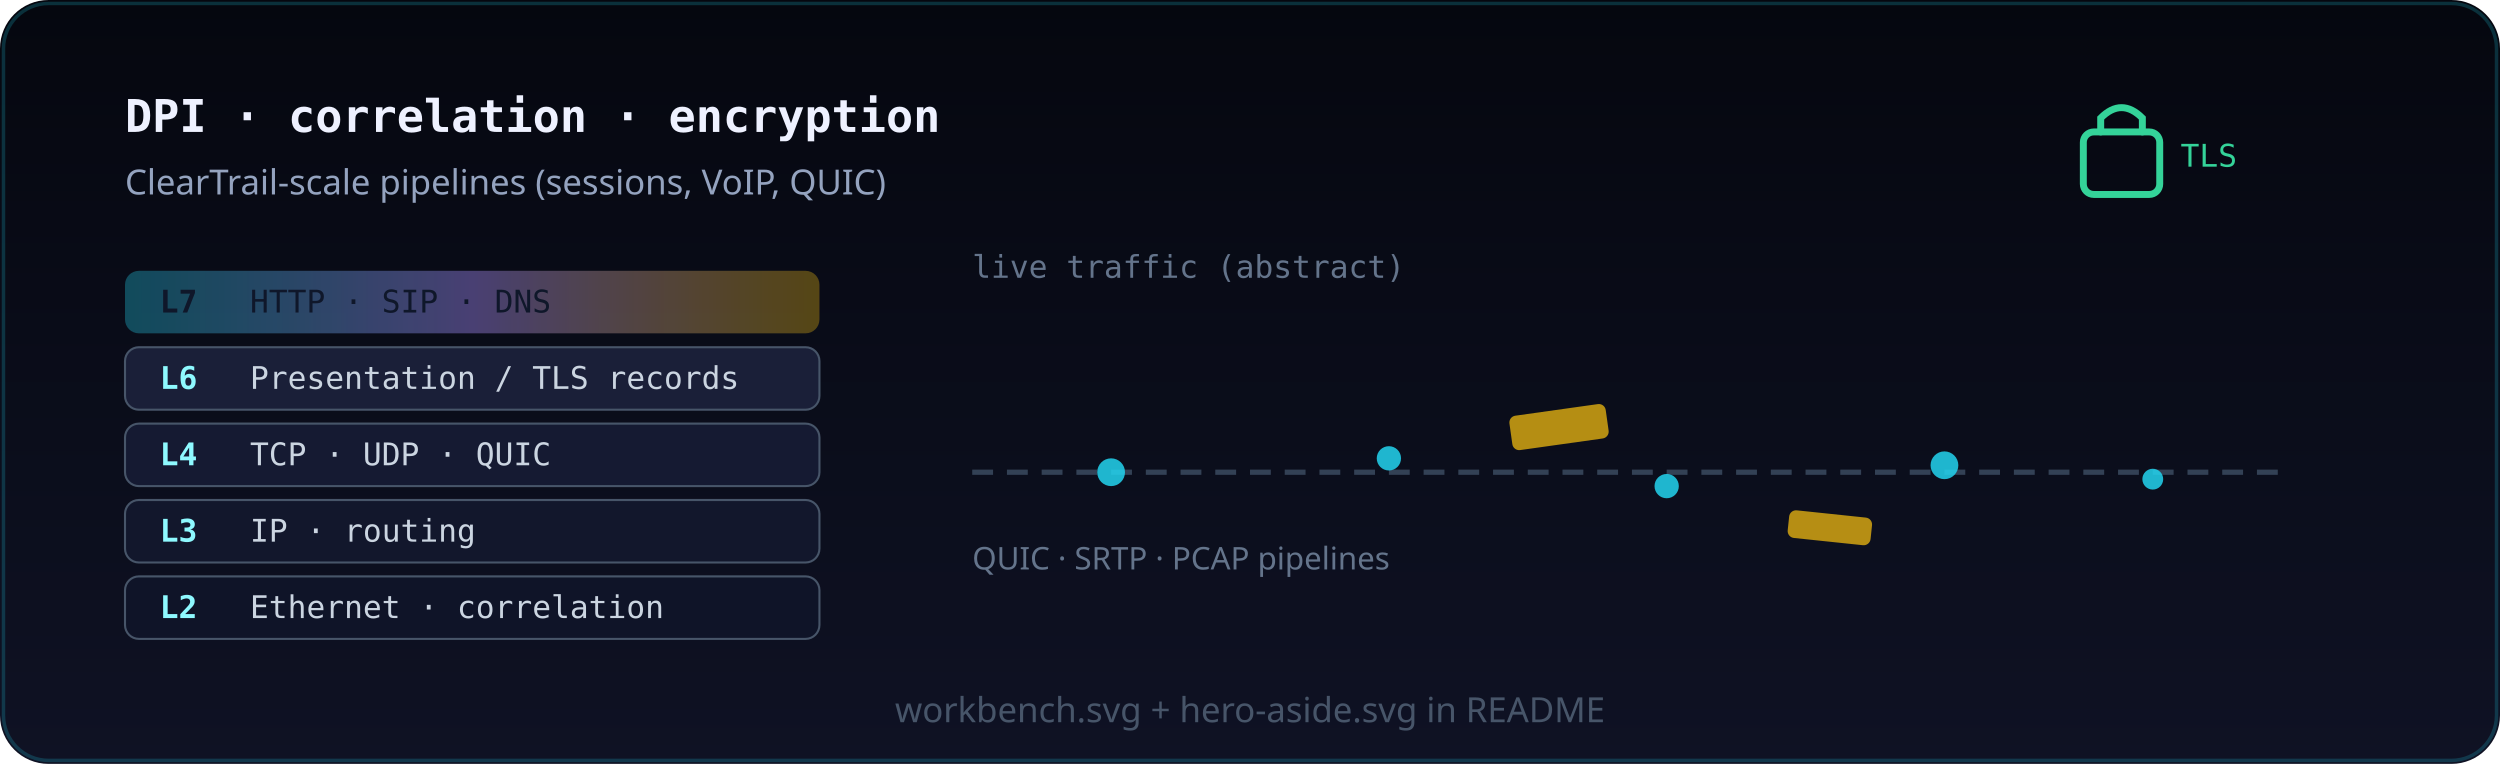
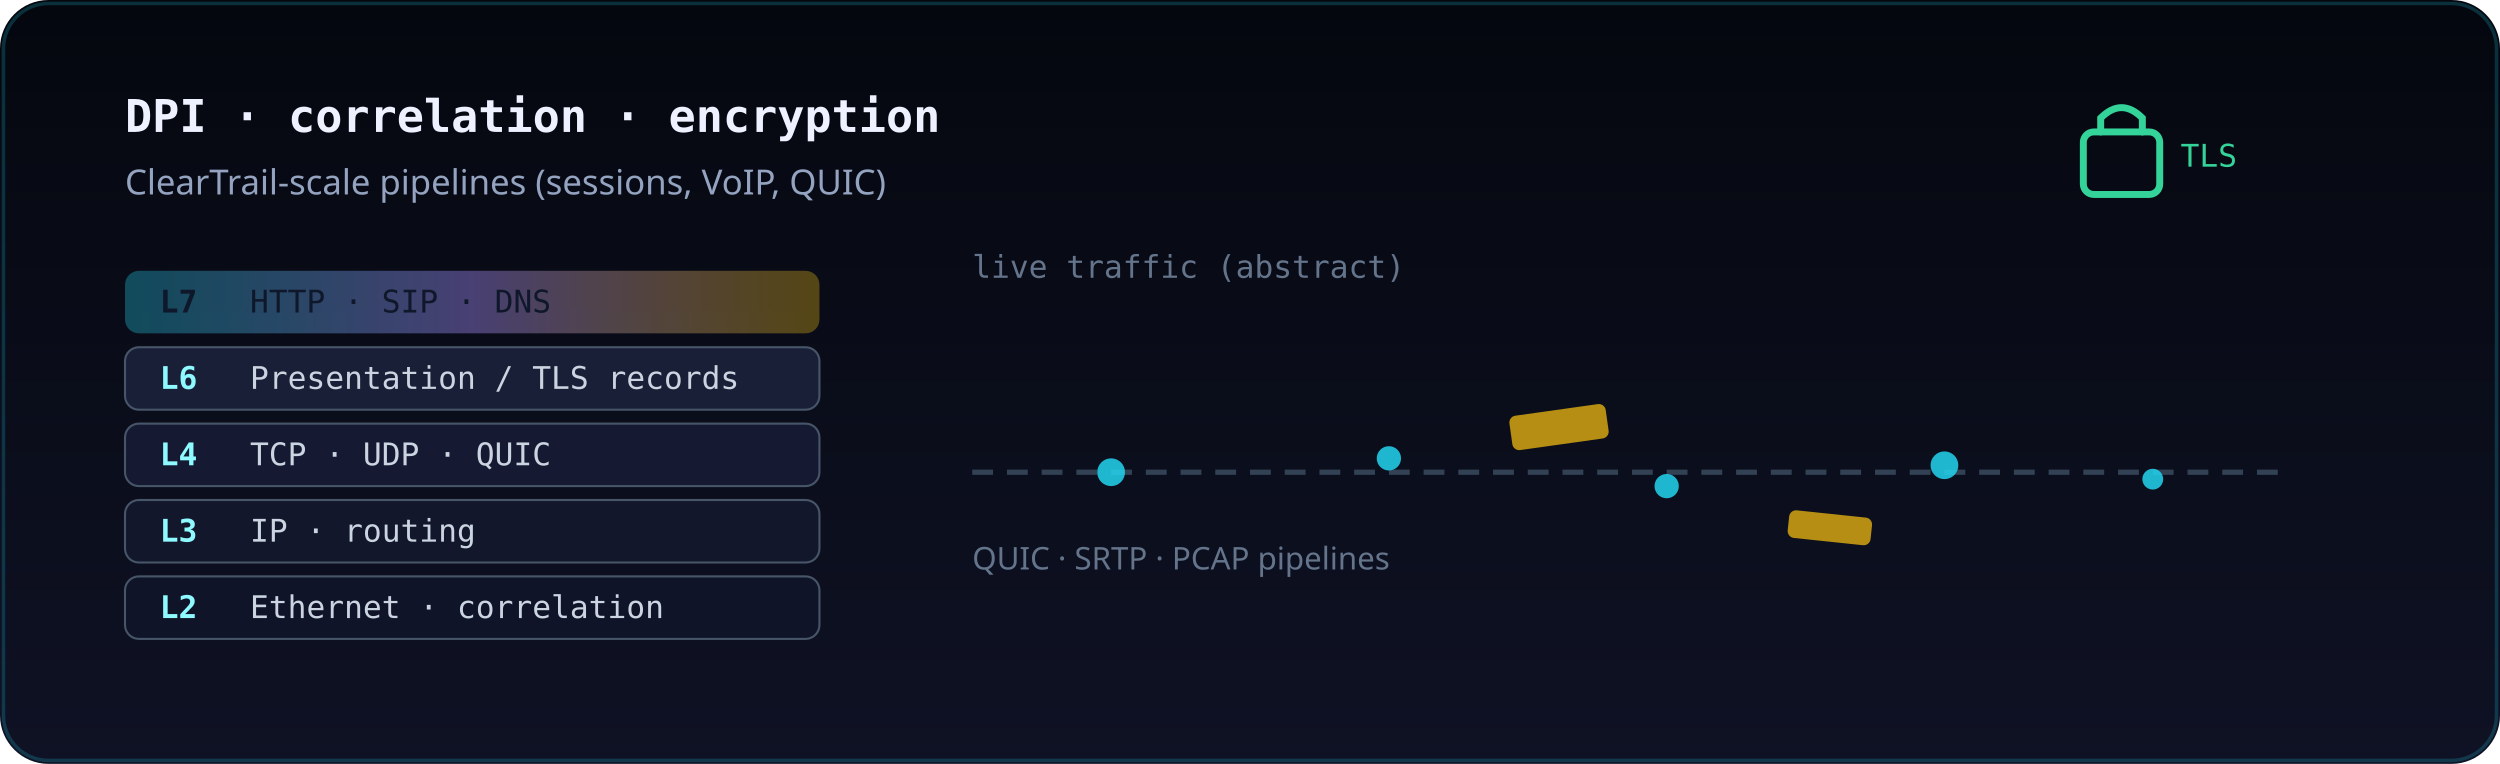
<svg xmlns="http://www.w3.org/2000/svg" viewBox="0 0 720 220" role="img" aria-label="Network stack L2 through L7 with TLS and QUIC traffic">
  <defs>
    <linearGradient id="pl-bg" x1="0" y1="0" x2="0" y2="1">
      <stop offset="0" stop-color="#05070f" />
      <stop offset="1" stop-color="#0f1224" />
    </linearGradient>
    <linearGradient id="pl-bar" x1="0" y1="0" x2="1" y2="0">
      <stop offset="0" stop-color="#22d3ee" stop-opacity="0.35" />
      <stop offset="0.5" stop-color="#a78bfa" stop-opacity="0.45" />
      <stop offset="1" stop-color="#fdc50f" stop-opacity="0.35" />
    </linearGradient>
  </defs>
  <rect width="720" height="220" rx="14" fill="url(#pl-bg)" />
  <rect x="1" y="1" width="718" height="218" rx="13" fill="none" stroke="#22d3ee" stroke-opacity="0.2" />
  <text x="36" y="38" fill="#eef1ff" font-family="ui-monospace, JetBrains Mono, monospace" font-size="13" font-weight="600">DPI · correlation · encryption</text>
  <text x="36" y="56" fill="#94a3bf" font-family="ui-sans-serif, system-ui, sans-serif" font-size="10">ClearTrail-scale pipelines (sessions, VoIP, QUIC)</text>
  <g transform="translate(600 28)">
    <rect x="0" y="10" width="22" height="18" rx="3" fill="none" stroke="#34d399" stroke-width="2" />
    <path d="M 5 10 V 6 Q11 0 17 6 V 10" fill="none" stroke="#34d399" stroke-width="2" stroke-linecap="round" />
  </g>
  <text x="628" y="48" fill="#34d399" font-family="ui-monospace, monospace" font-size="9">TLS</text>
  <g transform="translate(36 78)" font-family="ui-monospace, JetBrains Mono, monospace" font-size="9">
    <rect width="200" height="18" rx="4" fill="url(#pl-bar)" opacity="0.9" />
    <text x="10" y="12" fill="#0f172a" font-weight="700">L7</text>
    <text x="36" y="12" fill="#0f172a">HTTP · SIP · DNS</text>
    <rect y="22" width="200" height="18" rx="4" fill="#1a1f38" stroke="#475569" stroke-width="0.6" />
    <text x="10" y="34" fill="#8ef9ff" font-weight="700">L6</text>
    <text x="36" y="34" fill="#cbd5e1">Presentation / TLS records</text>
    <rect y="44" width="200" height="18" rx="4" fill="#151a32" stroke="#475569" stroke-width="0.6" />
    <text x="10" y="56" fill="#8ef9ff" font-weight="700">L4</text>
    <text x="36" y="56" fill="#cbd5e1">TCP · UDP · QUIC</text>
    <rect y="66" width="200" height="18" rx="4" fill="#12172c" stroke="#475569" stroke-width="0.6" />
    <text x="10" y="78" fill="#8ef9ff" font-weight="700">L3</text>
    <text x="36" y="78" fill="#cbd5e1">IP · routing</text>
    <rect y="88" width="200" height="18" rx="4" fill="#0f1428" stroke="#475569" stroke-width="0.6" />
    <text x="10" y="100" fill="#8ef9ff" font-weight="700">L2</text>
    <text x="36" y="100" fill="#cbd5e1">Ethernet · correlation</text>
  </g>
  <g transform="translate(280 86)">
    <text x="0" y="-6" fill="#64748b" font-family="ui-monospace, monospace" font-size="9">live traffic (abstract)</text>
    <path d="M0 50 H380" stroke="#334155" stroke-width="1.5" stroke-dasharray="6 4" />
    <g fill="#22d3ee" opacity="0.85">
      <circle cx="40" cy="50" r="4" />
      <circle cx="120" cy="46" r="3.5" />
      <circle cx="200" cy="54" r="3.5" />
      <circle cx="280" cy="48" r="4" />
      <circle cx="340" cy="52" r="3" />
    </g>
    <g fill="#fdc50f" opacity="0.7">
      <rect x="155" y="32" width="28" height="10" rx="2" transform="rotate(-8 169 37)" />
      <rect x="235" y="62" width="24" height="8" rx="2" transform="rotate(6 247 66)" />
    </g>
    <text x="0" y="78" fill="#64748b" font-family="ui-sans-serif, system-ui, sans-serif" font-size="9">QUIC · SRTP · PCAP pipelines</text>
  </g>
-   <text x="360" y="208" text-anchor="middle" fill="#475569" font-family="ui-sans-serif, system-ui, sans-serif" font-size="10">workbench.svg + hero-aside.svg in README</text>
</svg>
